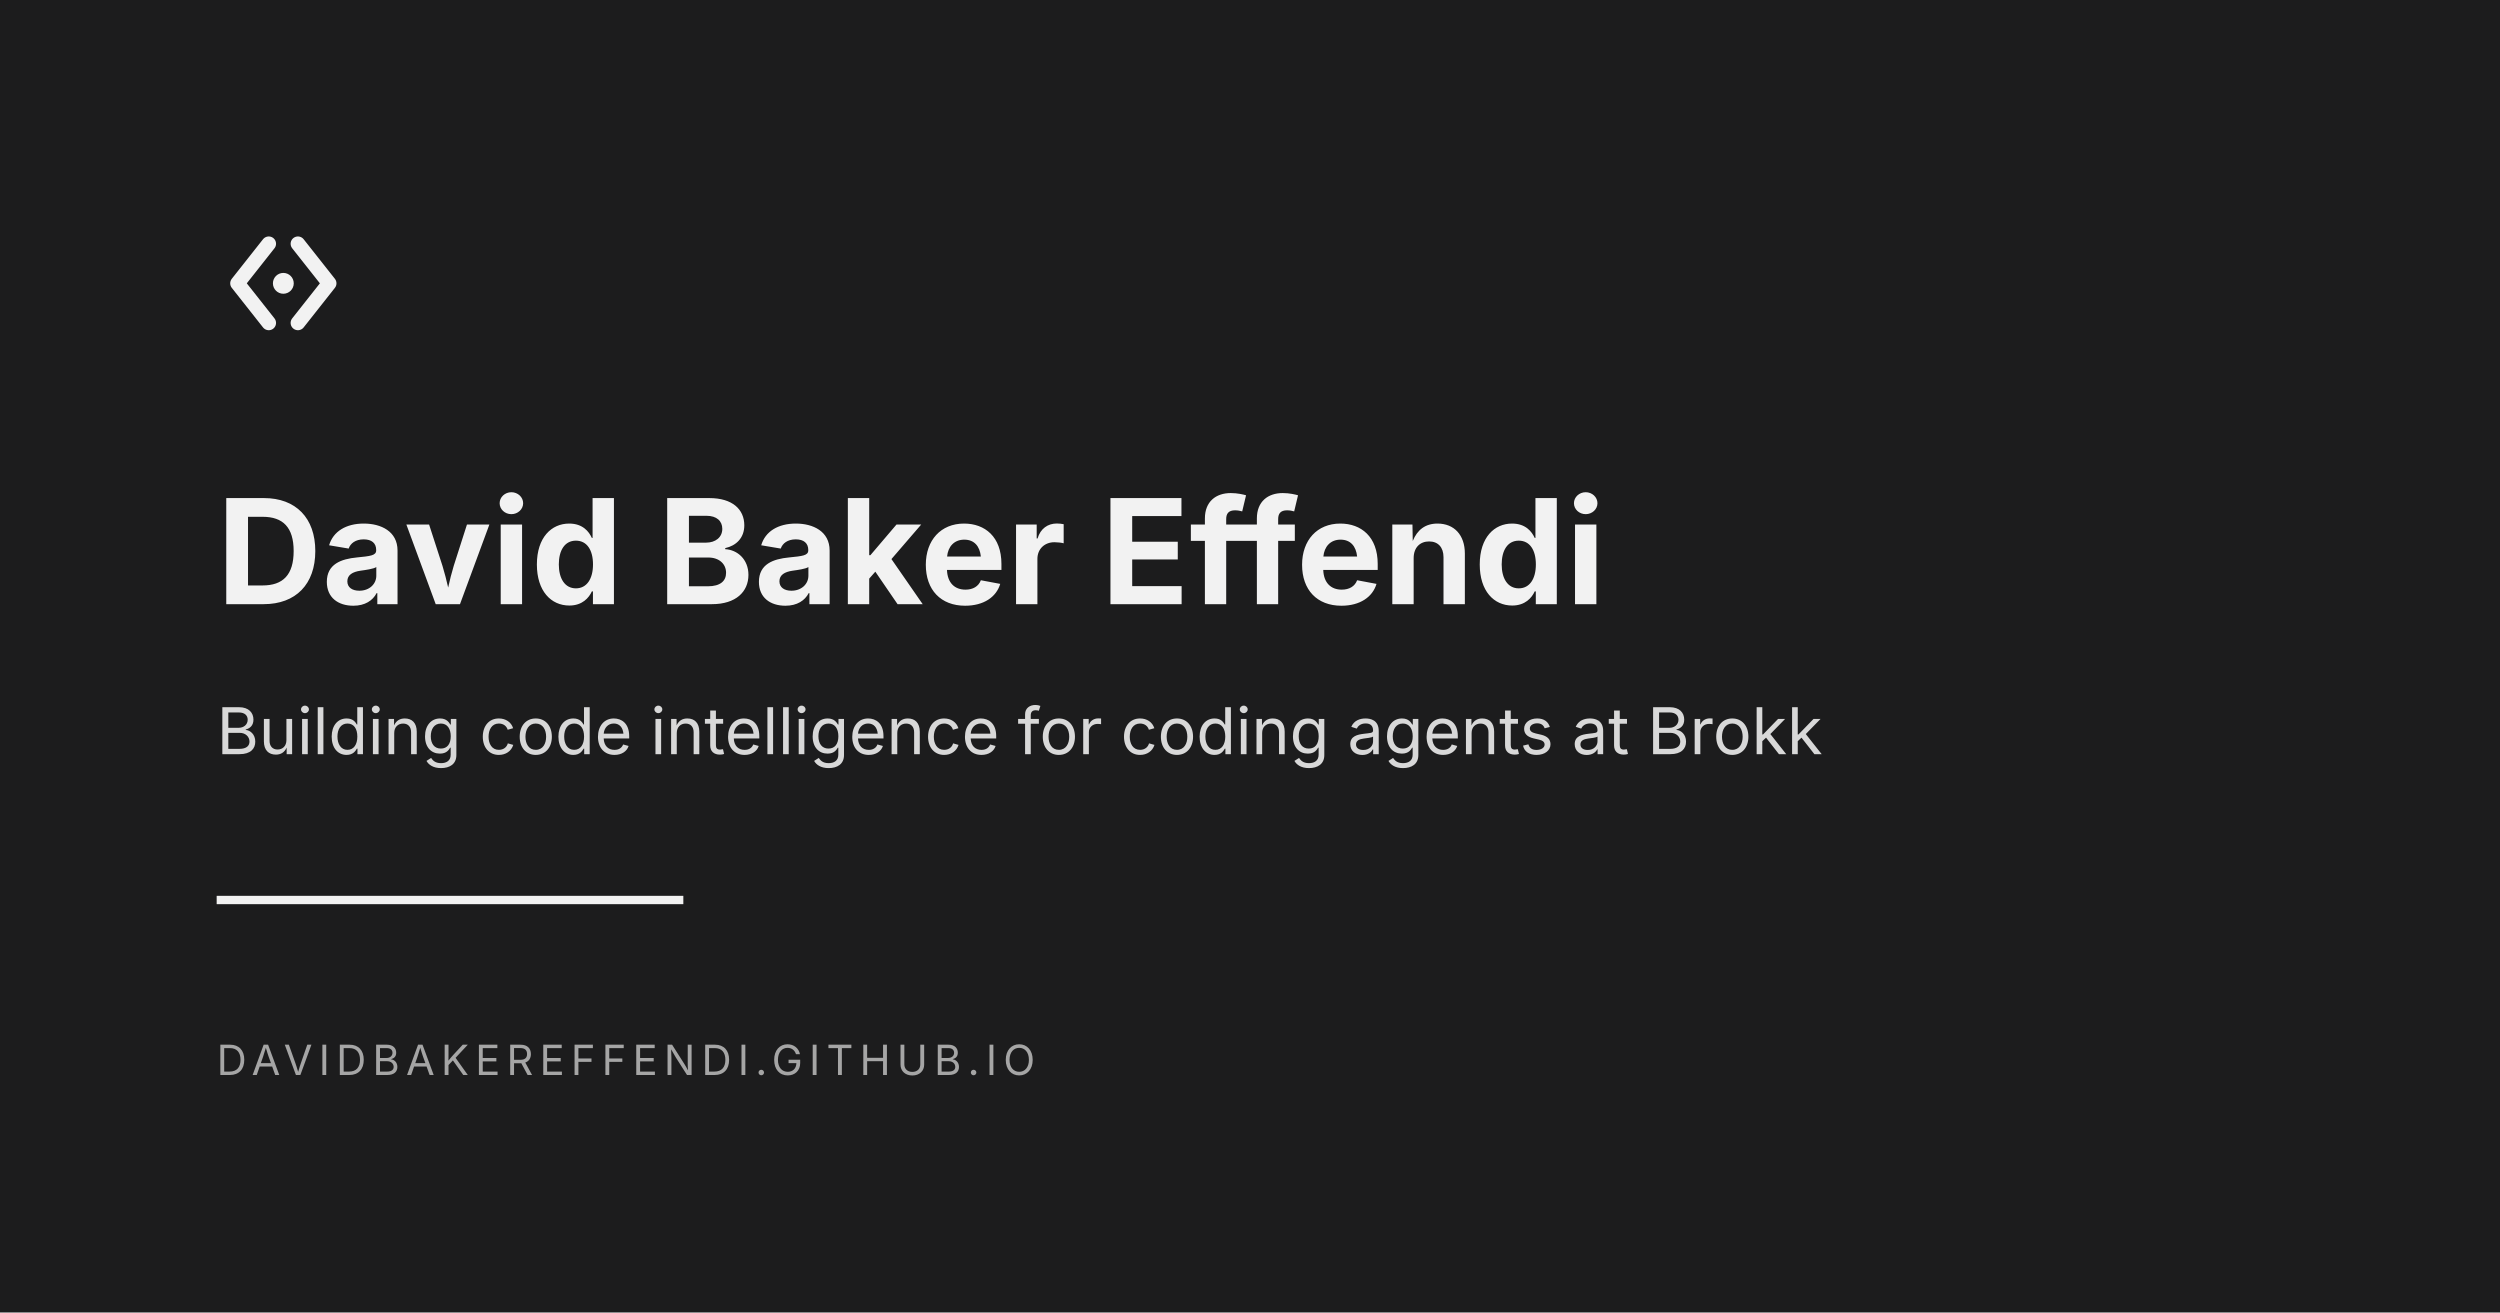
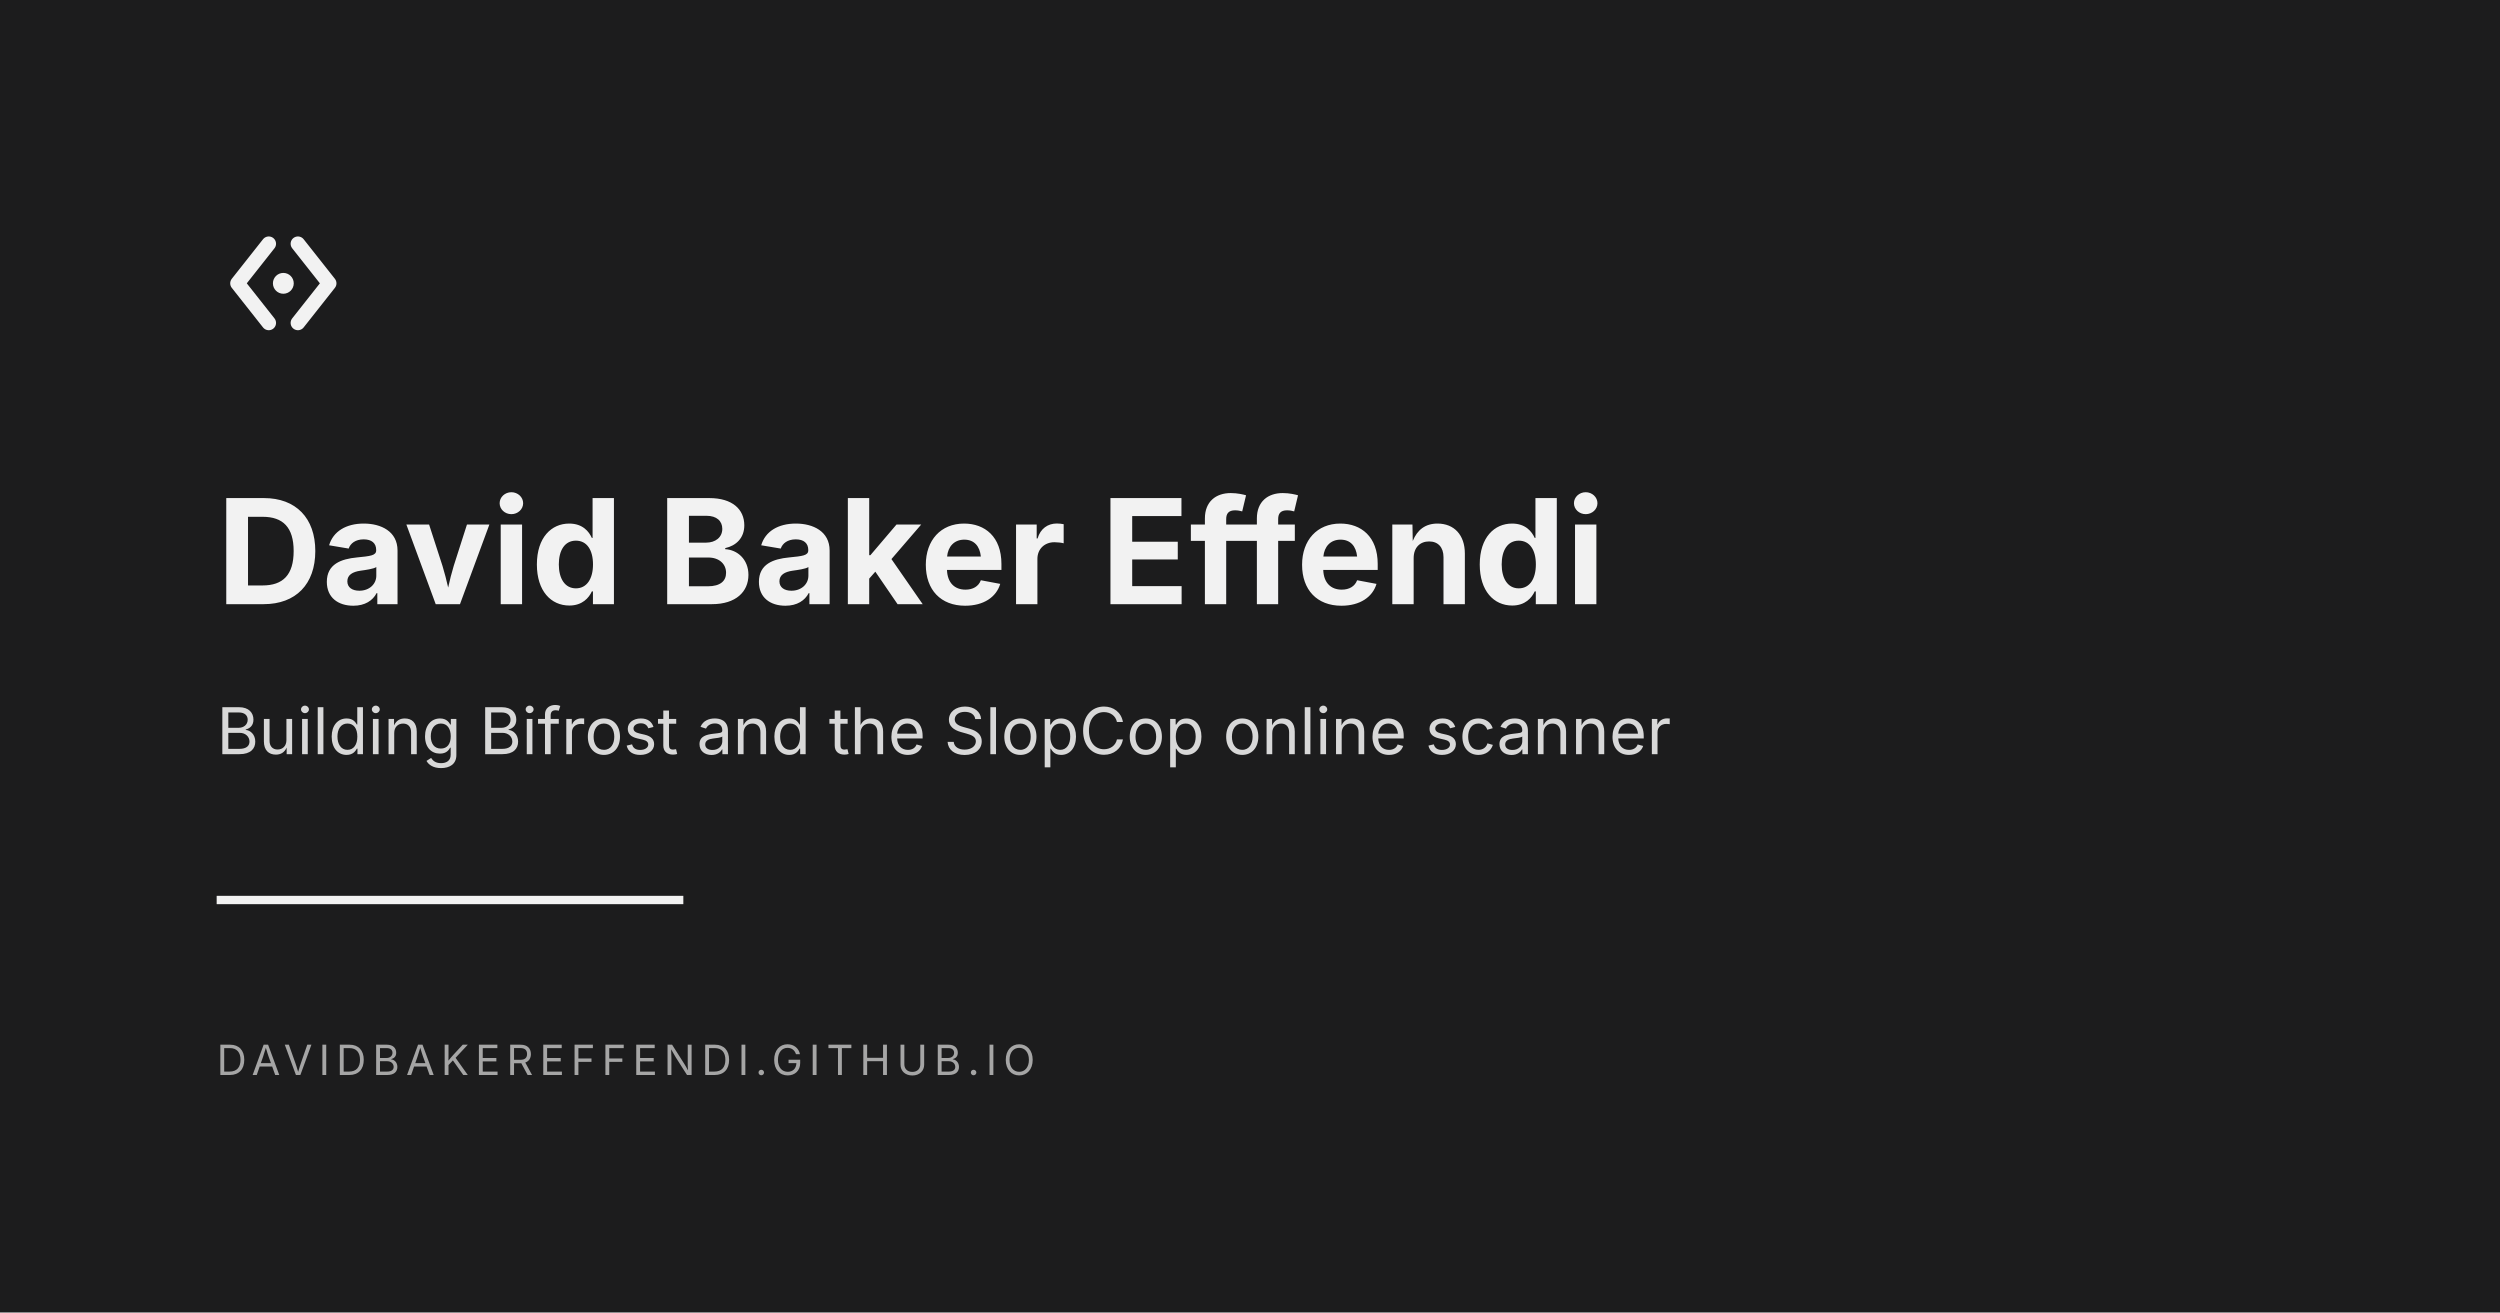
<svg xmlns="http://www.w3.org/2000/svg" width="1200" height="630" viewBox="0 0 1200 630" role="img" aria-labelledby="title desc">
  <rect width="1200" height="630" fill="#1c1c1d" />
  <g transform="translate(104 104)">
    <path d="M25 13 10 32l15 19" fill="none" stroke="#f2f2f2" stroke-width="7" stroke-linecap="round" stroke-linejoin="round" />
    <path d="m39 13 15 19-15 19" fill="none" stroke="#f2f2f2" stroke-width="7" stroke-linecap="round" stroke-linejoin="round" />
    <circle cx="32" cy="32" r="5" fill="#f2f2f2" />
  </g>
  <g font-family="Inter, Arial, sans-serif">
    <text x="104" y="290" fill="#f2f2f2" font-size="70" font-weight="700">David Baker Effendi</text>
-     <text x="104" y="362" fill="#d8d8d8" font-size="31">Building code intelligence for coding agents at Brokk</text>
+     <text x="104" y="362" fill="#d8d8d8" font-size="31">Building Bifrost and the SlopCop online scanner</text>
    <rect x="104" y="430" width="224" height="4" fill="#f2f2f2" />
    <text x="104" y="516" fill="#a5a5a5" font-size="20" letter-spacing="3">DAVIDBAKEREFFENDI.GITHUB.IO</text>
  </g>
</svg>
